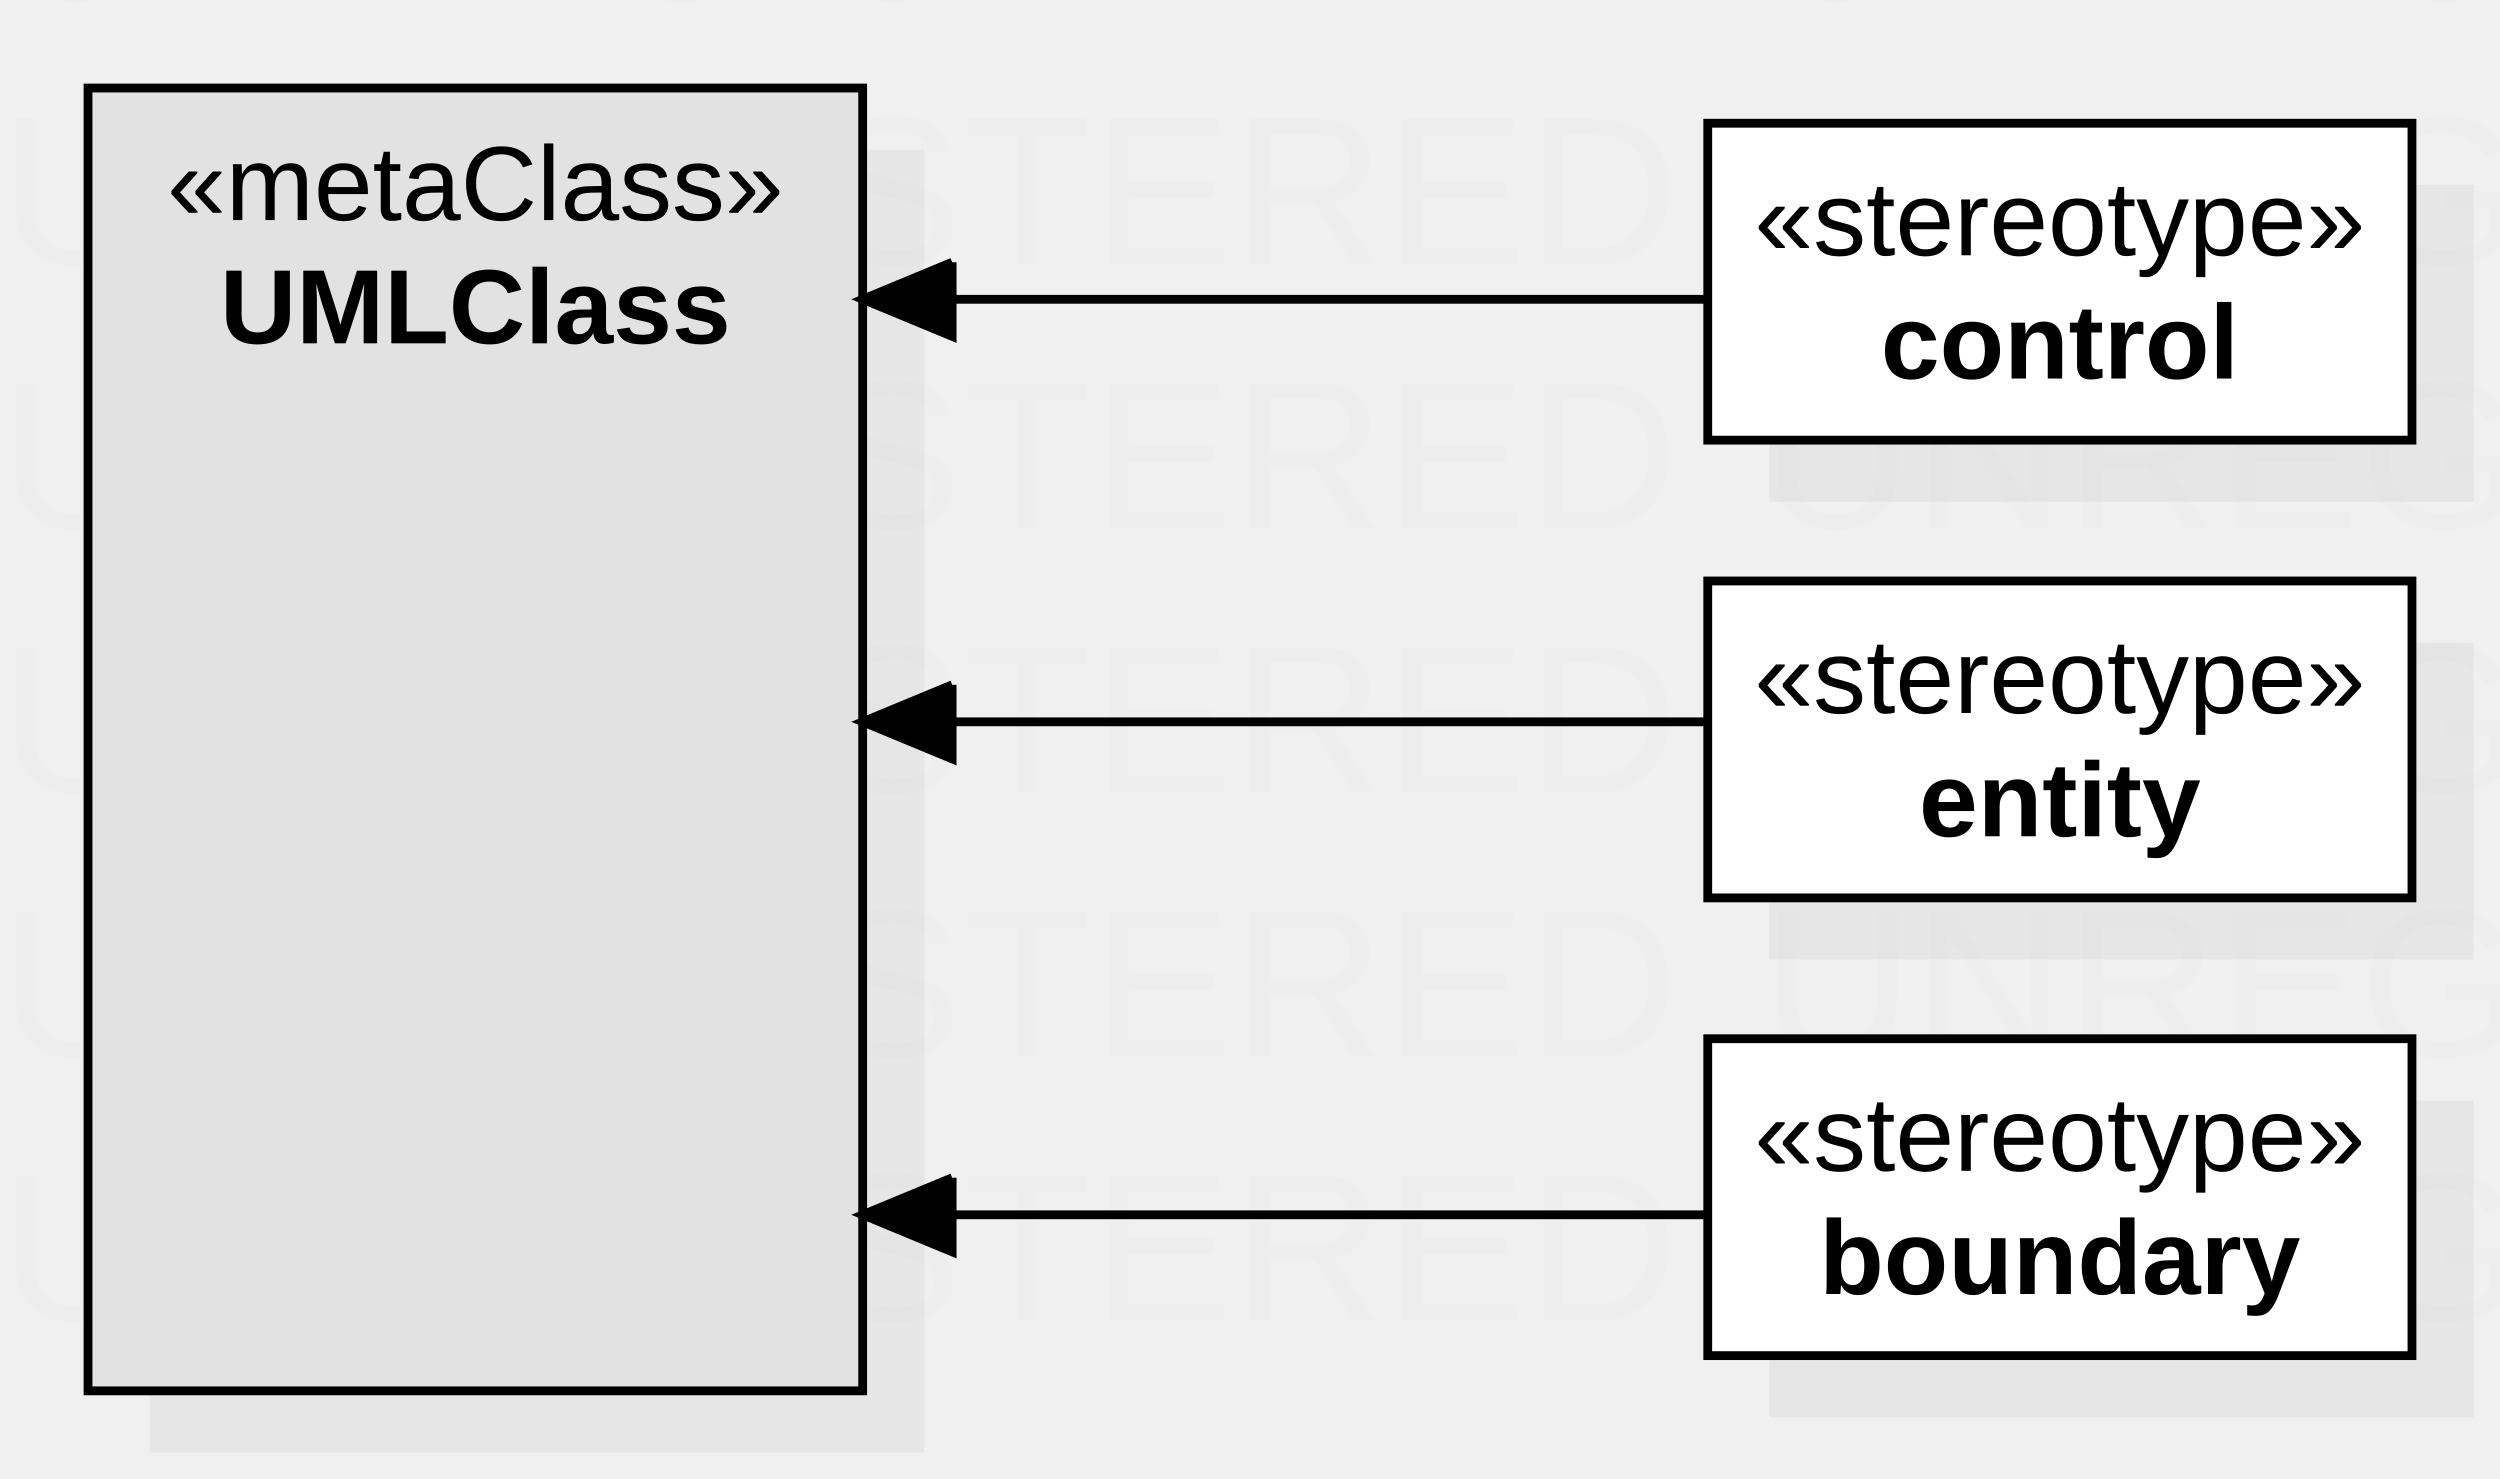
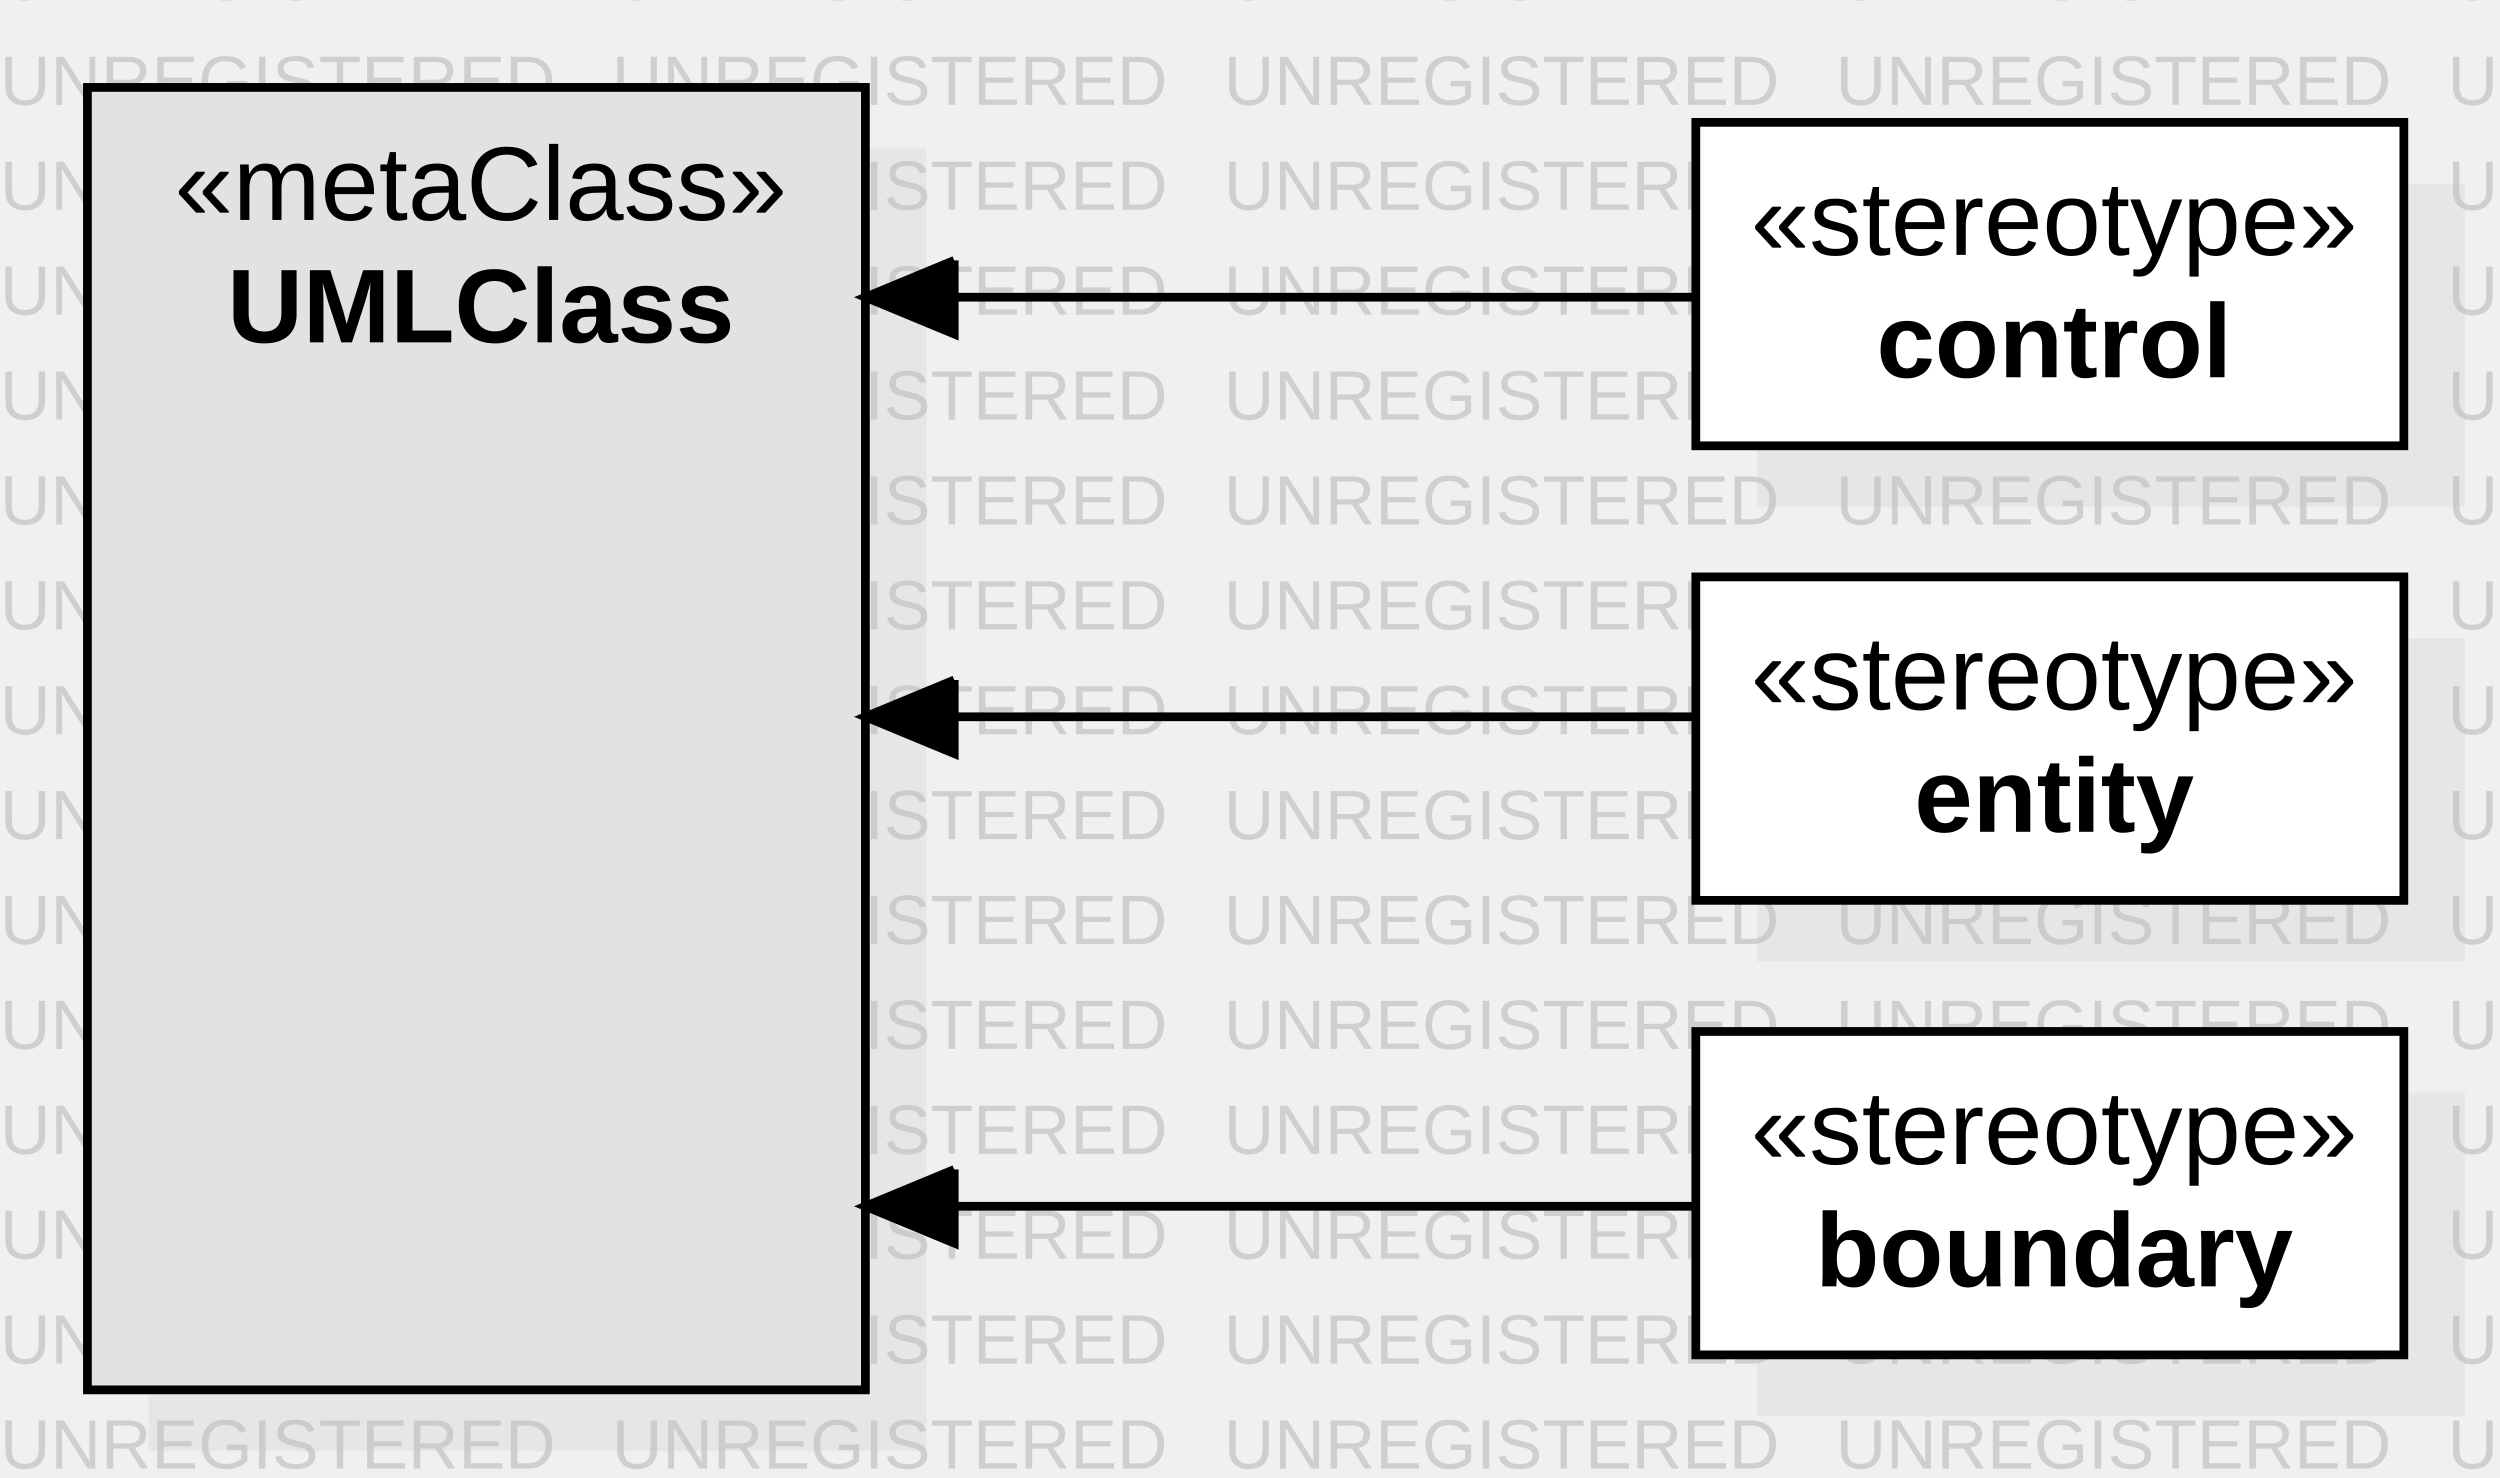
- <svg xmlns="http://www.w3.org/2000/svg" version="1.1" width="284" height="168">
+ <svg xmlns="http://www.w3.org/2000/svg" version="1.1" width="286" height="169">
  <defs />
  <g>
-     <text fill="#eeeeee" stroke="none" font-family="Arial" font-size="24px" font-style="normal" font-weight="normal" text-decoration="none" x="0" y="0">UNREGISTERED</text>
-     <text fill="#eeeeee" stroke="none" font-family="Arial" font-size="24px" font-style="normal" font-weight="normal" text-decoration="none" x="0" y="30">UNREGISTERED</text>
-     <text fill="#eeeeee" stroke="none" font-family="Arial" font-size="24px" font-style="normal" font-weight="normal" text-decoration="none" x="0" y="60">UNREGISTERED</text>
-     <text fill="#eeeeee" stroke="none" font-family="Arial" font-size="24px" font-style="normal" font-weight="normal" text-decoration="none" x="0" y="90">UNREGISTERED</text>
-     <text fill="#eeeeee" stroke="none" font-family="Arial" font-size="24px" font-style="normal" font-weight="normal" text-decoration="none" x="0" y="120">UNREGISTERED</text>
-     <text fill="#eeeeee" stroke="none" font-family="Arial" font-size="24px" font-style="normal" font-weight="normal" text-decoration="none" x="0" y="150">UNREGISTERED</text>
-     <text fill="#eeeeee" stroke="none" font-family="Arial" font-size="24px" font-style="normal" font-weight="normal" text-decoration="none" x="200" y="0">UNREGISTERED</text>
-     <text fill="#eeeeee" stroke="none" font-family="Arial" font-size="24px" font-style="normal" font-weight="normal" text-decoration="none" x="200" y="30">UNREGISTERED</text>
-     <text fill="#eeeeee" stroke="none" font-family="Arial" font-size="24px" font-style="normal" font-weight="normal" text-decoration="none" x="200" y="60">UNREGISTERED</text>
-     <text fill="#eeeeee" stroke="none" font-family="Arial" font-size="24px" font-style="normal" font-weight="normal" text-decoration="none" x="200" y="90">UNREGISTERED</text>
-     <text fill="#eeeeee" stroke="none" font-family="Arial" font-size="24px" font-style="normal" font-weight="normal" text-decoration="none" x="200" y="120">UNREGISTERED</text>
-     <text fill="#eeeeee" stroke="none" font-family="Arial" font-size="24px" font-style="normal" font-weight="normal" text-decoration="none" x="200" y="150">UNREGISTERED</text>
-     <g transform="translate(-18,-18) scale(1,1)">
-       <rect fill="#C0C0C0" stroke="none" x="219" y="91" width="80" height="36" opacity="0.2" />
+     <text fill="#cfcfcf" stroke="none" font-family="Arial" font-size="8px" font-style="normal" font-weight="normal" text-decoration="undefined" x="0" y="0" text-anchor="start" dominant-baseline="alphabetic" transform="matrix(1 0 0 1 0 0)">UNREGISTERED</text>
+     <text fill="#cfcfcf" stroke="none" font-family="Arial" font-size="8px" font-style="normal" font-weight="normal" text-decoration="undefined" x="0" y="12" text-anchor="start" dominant-baseline="alphabetic" transform="matrix(1 0 0 1 0 0)">UNREGISTERED</text>
+     <text fill="#cfcfcf" stroke="none" font-family="Arial" font-size="8px" font-style="normal" font-weight="normal" text-decoration="undefined" x="0" y="24" text-anchor="start" dominant-baseline="alphabetic" transform="matrix(1 0 0 1 0 0)">UNREGISTERED</text>
+     <text fill="#cfcfcf" stroke="none" font-family="Arial" font-size="8px" font-style="normal" font-weight="normal" text-decoration="undefined" x="0" y="36" text-anchor="start" dominant-baseline="alphabetic" transform="matrix(1 0 0 1 0 0)">UNREGISTERED</text>
+     <text fill="#cfcfcf" stroke="none" font-family="Arial" font-size="8px" font-style="normal" font-weight="normal" text-decoration="undefined" x="0" y="48" text-anchor="start" dominant-baseline="alphabetic" transform="matrix(1 0 0 1 0 0)">UNREGISTERED</text>
+     <text fill="#cfcfcf" stroke="none" font-family="Arial" font-size="8px" font-style="normal" font-weight="normal" text-decoration="undefined" x="0" y="60" text-anchor="start" dominant-baseline="alphabetic" transform="matrix(1 0 0 1 0 0)">UNREGISTERED</text>
+     <text fill="#cfcfcf" stroke="none" font-family="Arial" font-size="8px" font-style="normal" font-weight="normal" text-decoration="undefined" x="0" y="72" text-anchor="start" dominant-baseline="alphabetic" transform="matrix(1 0 0 1 0 0)">UNREGISTERED</text>
+     <text fill="#cfcfcf" stroke="none" font-family="Arial" font-size="8px" font-style="normal" font-weight="normal" text-decoration="undefined" x="0" y="84" text-anchor="start" dominant-baseline="alphabetic" transform="matrix(1 0 0 1 0 0)">UNREGISTERED</text>
+     <text fill="#cfcfcf" stroke="none" font-family="Arial" font-size="8px" font-style="normal" font-weight="normal" text-decoration="undefined" x="0" y="96" text-anchor="start" dominant-baseline="alphabetic" transform="matrix(1 0 0 1 0 0)">UNREGISTERED</text>
+     <text fill="#cfcfcf" stroke="none" font-family="Arial" font-size="8px" font-style="normal" font-weight="normal" text-decoration="undefined" x="0" y="108" text-anchor="start" dominant-baseline="alphabetic" transform="matrix(1 0 0 1 0 0)">UNREGISTERED</text>
+     <text fill="#cfcfcf" stroke="none" font-family="Arial" font-size="8px" font-style="normal" font-weight="normal" text-decoration="undefined" x="0" y="120" text-anchor="start" dominant-baseline="alphabetic" transform="matrix(1 0 0 1 0 0)">UNREGISTERED</text>
+     <text fill="#cfcfcf" stroke="none" font-family="Arial" font-size="8px" font-style="normal" font-weight="normal" text-decoration="undefined" x="0" y="132" text-anchor="start" dominant-baseline="alphabetic" transform="matrix(1 0 0 1 0 0)">UNREGISTERED</text>
+     <text fill="#cfcfcf" stroke="none" font-family="Arial" font-size="8px" font-style="normal" font-weight="normal" text-decoration="undefined" x="0" y="144" text-anchor="start" dominant-baseline="alphabetic" transform="matrix(1 0 0 1 0 0)">UNREGISTERED</text>
+     <text fill="#cfcfcf" stroke="none" font-family="Arial" font-size="8px" font-style="normal" font-weight="normal" text-decoration="undefined" x="0" y="156" text-anchor="start" dominant-baseline="alphabetic" transform="matrix(1 0 0 1 0 0)">UNREGISTERED</text>
+     <text fill="#cfcfcf" stroke="none" font-family="Arial" font-size="8px" font-style="normal" font-weight="normal" text-decoration="undefined" x="0" y="168" text-anchor="start" dominant-baseline="alphabetic" transform="matrix(1 0 0 1 0 0)">UNREGISTERED</text>
+     <text fill="#cfcfcf" stroke="none" font-family="Arial" font-size="8px" font-style="normal" font-weight="normal" text-decoration="undefined" x="70" y="0" text-anchor="start" dominant-baseline="alphabetic" transform="matrix(1 0 0 1 0 0)">UNREGISTERED</text>
+     <text fill="#cfcfcf" stroke="none" font-family="Arial" font-size="8px" font-style="normal" font-weight="normal" text-decoration="undefined" x="70" y="12" text-anchor="start" dominant-baseline="alphabetic" transform="matrix(1 0 0 1 0 0)">UNREGISTERED</text>
+     <text fill="#cfcfcf" stroke="none" font-family="Arial" font-size="8px" font-style="normal" font-weight="normal" text-decoration="undefined" x="70" y="24" text-anchor="start" dominant-baseline="alphabetic" transform="matrix(1 0 0 1 0 0)">UNREGISTERED</text>
+     <text fill="#cfcfcf" stroke="none" font-family="Arial" font-size="8px" font-style="normal" font-weight="normal" text-decoration="undefined" x="70" y="36" text-anchor="start" dominant-baseline="alphabetic" transform="matrix(1 0 0 1 0 0)">UNREGISTERED</text>
+     <text fill="#cfcfcf" stroke="none" font-family="Arial" font-size="8px" font-style="normal" font-weight="normal" text-decoration="undefined" x="70" y="48" text-anchor="start" dominant-baseline="alphabetic" transform="matrix(1 0 0 1 0 0)">UNREGISTERED</text>
+     <text fill="#cfcfcf" stroke="none" font-family="Arial" font-size="8px" font-style="normal" font-weight="normal" text-decoration="undefined" x="70" y="60" text-anchor="start" dominant-baseline="alphabetic" transform="matrix(1 0 0 1 0 0)">UNREGISTERED</text>
+     <text fill="#cfcfcf" stroke="none" font-family="Arial" font-size="8px" font-style="normal" font-weight="normal" text-decoration="undefined" x="70" y="72" text-anchor="start" dominant-baseline="alphabetic" transform="matrix(1 0 0 1 0 0)">UNREGISTERED</text>
+     <text fill="#cfcfcf" stroke="none" font-family="Arial" font-size="8px" font-style="normal" font-weight="normal" text-decoration="undefined" x="70" y="84" text-anchor="start" dominant-baseline="alphabetic" transform="matrix(1 0 0 1 0 0)">UNREGISTERED</text>
+     <text fill="#cfcfcf" stroke="none" font-family="Arial" font-size="8px" font-style="normal" font-weight="normal" text-decoration="undefined" x="70" y="96" text-anchor="start" dominant-baseline="alphabetic" transform="matrix(1 0 0 1 0 0)">UNREGISTERED</text>
+     <text fill="#cfcfcf" stroke="none" font-family="Arial" font-size="8px" font-style="normal" font-weight="normal" text-decoration="undefined" x="70" y="108" text-anchor="start" dominant-baseline="alphabetic" transform="matrix(1 0 0 1 0 0)">UNREGISTERED</text>
+     <text fill="#cfcfcf" stroke="none" font-family="Arial" font-size="8px" font-style="normal" font-weight="normal" text-decoration="undefined" x="70" y="120" text-anchor="start" dominant-baseline="alphabetic" transform="matrix(1 0 0 1 0 0)">UNREGISTERED</text>
+     <text fill="#cfcfcf" stroke="none" font-family="Arial" font-size="8px" font-style="normal" font-weight="normal" text-decoration="undefined" x="70" y="132" text-anchor="start" dominant-baseline="alphabetic" transform="matrix(1 0 0 1 0 0)">UNREGISTERED</text>
+     <text fill="#cfcfcf" stroke="none" font-family="Arial" font-size="8px" font-style="normal" font-weight="normal" text-decoration="undefined" x="70" y="144" text-anchor="start" dominant-baseline="alphabetic" transform="matrix(1 0 0 1 0 0)">UNREGISTERED</text>
+     <text fill="#cfcfcf" stroke="none" font-family="Arial" font-size="8px" font-style="normal" font-weight="normal" text-decoration="undefined" x="70" y="156" text-anchor="start" dominant-baseline="alphabetic" transform="matrix(1 0 0 1 0 0)">UNREGISTERED</text>
+     <text fill="#cfcfcf" stroke="none" font-family="Arial" font-size="8px" font-style="normal" font-weight="normal" text-decoration="undefined" x="70" y="168" text-anchor="start" dominant-baseline="alphabetic" transform="matrix(1 0 0 1 0 0)">UNREGISTERED</text>
+     <text fill="#cfcfcf" stroke="none" font-family="Arial" font-size="8px" font-style="normal" font-weight="normal" text-decoration="undefined" x="140" y="0" text-anchor="start" dominant-baseline="alphabetic" transform="matrix(1 0 0 1 0 0)">UNREGISTERED</text>
+     <text fill="#cfcfcf" stroke="none" font-family="Arial" font-size="8px" font-style="normal" font-weight="normal" text-decoration="undefined" x="140" y="12" text-anchor="start" dominant-baseline="alphabetic" transform="matrix(1 0 0 1 0 0)">UNREGISTERED</text>
+     <text fill="#cfcfcf" stroke="none" font-family="Arial" font-size="8px" font-style="normal" font-weight="normal" text-decoration="undefined" x="140" y="24" text-anchor="start" dominant-baseline="alphabetic" transform="matrix(1 0 0 1 0 0)">UNREGISTERED</text>
+     <text fill="#cfcfcf" stroke="none" font-family="Arial" font-size="8px" font-style="normal" font-weight="normal" text-decoration="undefined" x="140" y="36" text-anchor="start" dominant-baseline="alphabetic" transform="matrix(1 0 0 1 0 0)">UNREGISTERED</text>
+     <text fill="#cfcfcf" stroke="none" font-family="Arial" font-size="8px" font-style="normal" font-weight="normal" text-decoration="undefined" x="140" y="48" text-anchor="start" dominant-baseline="alphabetic" transform="matrix(1 0 0 1 0 0)">UNREGISTERED</text>
+     <text fill="#cfcfcf" stroke="none" font-family="Arial" font-size="8px" font-style="normal" font-weight="normal" text-decoration="undefined" x="140" y="60" text-anchor="start" dominant-baseline="alphabetic" transform="matrix(1 0 0 1 0 0)">UNREGISTERED</text>
+     <text fill="#cfcfcf" stroke="none" font-family="Arial" font-size="8px" font-style="normal" font-weight="normal" text-decoration="undefined" x="140" y="72" text-anchor="start" dominant-baseline="alphabetic" transform="matrix(1 0 0 1 0 0)">UNREGISTERED</text>
+     <text fill="#cfcfcf" stroke="none" font-family="Arial" font-size="8px" font-style="normal" font-weight="normal" text-decoration="undefined" x="140" y="84" text-anchor="start" dominant-baseline="alphabetic" transform="matrix(1 0 0 1 0 0)">UNREGISTERED</text>
+     <text fill="#cfcfcf" stroke="none" font-family="Arial" font-size="8px" font-style="normal" font-weight="normal" text-decoration="undefined" x="140" y="96" text-anchor="start" dominant-baseline="alphabetic" transform="matrix(1 0 0 1 0 0)">UNREGISTERED</text>
+     <text fill="#cfcfcf" stroke="none" font-family="Arial" font-size="8px" font-style="normal" font-weight="normal" text-decoration="undefined" x="140" y="108" text-anchor="start" dominant-baseline="alphabetic" transform="matrix(1 0 0 1 0 0)">UNREGISTERED</text>
+     <text fill="#cfcfcf" stroke="none" font-family="Arial" font-size="8px" font-style="normal" font-weight="normal" text-decoration="undefined" x="140" y="120" text-anchor="start" dominant-baseline="alphabetic" transform="matrix(1 0 0 1 0 0)">UNREGISTERED</text>
+     <text fill="#cfcfcf" stroke="none" font-family="Arial" font-size="8px" font-style="normal" font-weight="normal" text-decoration="undefined" x="140" y="132" text-anchor="start" dominant-baseline="alphabetic" transform="matrix(1 0 0 1 0 0)">UNREGISTERED</text>
+     <text fill="#cfcfcf" stroke="none" font-family="Arial" font-size="8px" font-style="normal" font-weight="normal" text-decoration="undefined" x="140" y="144" text-anchor="start" dominant-baseline="alphabetic" transform="matrix(1 0 0 1 0 0)">UNREGISTERED</text>
+     <text fill="#cfcfcf" stroke="none" font-family="Arial" font-size="8px" font-style="normal" font-weight="normal" text-decoration="undefined" x="140" y="156" text-anchor="start" dominant-baseline="alphabetic" transform="matrix(1 0 0 1 0 0)">UNREGISTERED</text>
+     <text fill="#cfcfcf" stroke="none" font-family="Arial" font-size="8px" font-style="normal" font-weight="normal" text-decoration="undefined" x="140" y="168" text-anchor="start" dominant-baseline="alphabetic" transform="matrix(1 0 0 1 0 0)">UNREGISTERED</text>
+     <text fill="#cfcfcf" stroke="none" font-family="Arial" font-size="8px" font-style="normal" font-weight="normal" text-decoration="undefined" x="210" y="0" text-anchor="start" dominant-baseline="alphabetic" transform="matrix(1 0 0 1 0 0)">UNREGISTERED</text>
+     <text fill="#cfcfcf" stroke="none" font-family="Arial" font-size="8px" font-style="normal" font-weight="normal" text-decoration="undefined" x="210" y="12" text-anchor="start" dominant-baseline="alphabetic" transform="matrix(1 0 0 1 0 0)">UNREGISTERED</text>
+     <text fill="#cfcfcf" stroke="none" font-family="Arial" font-size="8px" font-style="normal" font-weight="normal" text-decoration="undefined" x="210" y="24" text-anchor="start" dominant-baseline="alphabetic" transform="matrix(1 0 0 1 0 0)">UNREGISTERED</text>
+     <text fill="#cfcfcf" stroke="none" font-family="Arial" font-size="8px" font-style="normal" font-weight="normal" text-decoration="undefined" x="210" y="36" text-anchor="start" dominant-baseline="alphabetic" transform="matrix(1 0 0 1 0 0)">UNREGISTERED</text>
+     <text fill="#cfcfcf" stroke="none" font-family="Arial" font-size="8px" font-style="normal" font-weight="normal" text-decoration="undefined" x="210" y="48" text-anchor="start" dominant-baseline="alphabetic" transform="matrix(1 0 0 1 0 0)">UNREGISTERED</text>
+     <text fill="#cfcfcf" stroke="none" font-family="Arial" font-size="8px" font-style="normal" font-weight="normal" text-decoration="undefined" x="210" y="60" text-anchor="start" dominant-baseline="alphabetic" transform="matrix(1 0 0 1 0 0)">UNREGISTERED</text>
+     <text fill="#cfcfcf" stroke="none" font-family="Arial" font-size="8px" font-style="normal" font-weight="normal" text-decoration="undefined" x="210" y="72" text-anchor="start" dominant-baseline="alphabetic" transform="matrix(1 0 0 1 0 0)">UNREGISTERED</text>
+     <text fill="#cfcfcf" stroke="none" font-family="Arial" font-size="8px" font-style="normal" font-weight="normal" text-decoration="undefined" x="210" y="84" text-anchor="start" dominant-baseline="alphabetic" transform="matrix(1 0 0 1 0 0)">UNREGISTERED</text>
+     <text fill="#cfcfcf" stroke="none" font-family="Arial" font-size="8px" font-style="normal" font-weight="normal" text-decoration="undefined" x="210" y="96" text-anchor="start" dominant-baseline="alphabetic" transform="matrix(1 0 0 1 0 0)">UNREGISTERED</text>
+     <text fill="#cfcfcf" stroke="none" font-family="Arial" font-size="8px" font-style="normal" font-weight="normal" text-decoration="undefined" x="210" y="108" text-anchor="start" dominant-baseline="alphabetic" transform="matrix(1 0 0 1 0 0)">UNREGISTERED</text>
+     <text fill="#cfcfcf" stroke="none" font-family="Arial" font-size="8px" font-style="normal" font-weight="normal" text-decoration="undefined" x="210" y="120" text-anchor="start" dominant-baseline="alphabetic" transform="matrix(1 0 0 1 0 0)">UNREGISTERED</text>
+     <text fill="#cfcfcf" stroke="none" font-family="Arial" font-size="8px" font-style="normal" font-weight="normal" text-decoration="undefined" x="210" y="132" text-anchor="start" dominant-baseline="alphabetic" transform="matrix(1 0 0 1 0 0)">UNREGISTERED</text>
+     <text fill="#cfcfcf" stroke="none" font-family="Arial" font-size="8px" font-style="normal" font-weight="normal" text-decoration="undefined" x="210" y="144" text-anchor="start" dominant-baseline="alphabetic" transform="matrix(1 0 0 1 0 0)">UNREGISTERED</text>
+     <text fill="#cfcfcf" stroke="none" font-family="Arial" font-size="8px" font-style="normal" font-weight="normal" text-decoration="undefined" x="210" y="156" text-anchor="start" dominant-baseline="alphabetic" transform="matrix(1 0 0 1 0 0)">UNREGISTERED</text>
+     <text fill="#cfcfcf" stroke="none" font-family="Arial" font-size="8px" font-style="normal" font-weight="normal" text-decoration="undefined" x="210" y="168" text-anchor="start" dominant-baseline="alphabetic" transform="matrix(1 0 0 1 0 0)">UNREGISTERED</text>
+     <text fill="#cfcfcf" stroke="none" font-family="Arial" font-size="8px" font-style="normal" font-weight="normal" text-decoration="undefined" x="280" y="0" text-anchor="start" dominant-baseline="alphabetic" transform="matrix(1 0 0 1 0 0)">UNREGISTERED</text>
+     <text fill="#cfcfcf" stroke="none" font-family="Arial" font-size="8px" font-style="normal" font-weight="normal" text-decoration="undefined" x="280" y="12" text-anchor="start" dominant-baseline="alphabetic" transform="matrix(1 0 0 1 0 0)">UNREGISTERED</text>
+     <text fill="#cfcfcf" stroke="none" font-family="Arial" font-size="8px" font-style="normal" font-weight="normal" text-decoration="undefined" x="280" y="24" text-anchor="start" dominant-baseline="alphabetic" transform="matrix(1 0 0 1 0 0)">UNREGISTERED</text>
+     <text fill="#cfcfcf" stroke="none" font-family="Arial" font-size="8px" font-style="normal" font-weight="normal" text-decoration="undefined" x="280" y="36" text-anchor="start" dominant-baseline="alphabetic" transform="matrix(1 0 0 1 0 0)">UNREGISTERED</text>
+     <text fill="#cfcfcf" stroke="none" font-family="Arial" font-size="8px" font-style="normal" font-weight="normal" text-decoration="undefined" x="280" y="48" text-anchor="start" dominant-baseline="alphabetic" transform="matrix(1 0 0 1 0 0)">UNREGISTERED</text>
+     <text fill="#cfcfcf" stroke="none" font-family="Arial" font-size="8px" font-style="normal" font-weight="normal" text-decoration="undefined" x="280" y="60" text-anchor="start" dominant-baseline="alphabetic" transform="matrix(1 0 0 1 0 0)">UNREGISTERED</text>
+     <text fill="#cfcfcf" stroke="none" font-family="Arial" font-size="8px" font-style="normal" font-weight="normal" text-decoration="undefined" x="280" y="72" text-anchor="start" dominant-baseline="alphabetic" transform="matrix(1 0 0 1 0 0)">UNREGISTERED</text>
+     <text fill="#cfcfcf" stroke="none" font-family="Arial" font-size="8px" font-style="normal" font-weight="normal" text-decoration="undefined" x="280" y="84" text-anchor="start" dominant-baseline="alphabetic" transform="matrix(1 0 0 1 0 0)">UNREGISTERED</text>
+     <text fill="#cfcfcf" stroke="none" font-family="Arial" font-size="8px" font-style="normal" font-weight="normal" text-decoration="undefined" x="280" y="96" text-anchor="start" dominant-baseline="alphabetic" transform="matrix(1 0 0 1 0 0)">UNREGISTERED</text>
+     <text fill="#cfcfcf" stroke="none" font-family="Arial" font-size="8px" font-style="normal" font-weight="normal" text-decoration="undefined" x="280" y="108" text-anchor="start" dominant-baseline="alphabetic" transform="matrix(1 0 0 1 0 0)">UNREGISTERED</text>
+     <text fill="#cfcfcf" stroke="none" font-family="Arial" font-size="8px" font-style="normal" font-weight="normal" text-decoration="undefined" x="280" y="120" text-anchor="start" dominant-baseline="alphabetic" transform="matrix(1 0 0 1 0 0)">UNREGISTERED</text>
+     <text fill="#cfcfcf" stroke="none" font-family="Arial" font-size="8px" font-style="normal" font-weight="normal" text-decoration="undefined" x="280" y="132" text-anchor="start" dominant-baseline="alphabetic" transform="matrix(1 0 0 1 0 0)">UNREGISTERED</text>
+     <text fill="#cfcfcf" stroke="none" font-family="Arial" font-size="8px" font-style="normal" font-weight="normal" text-decoration="undefined" x="280" y="144" text-anchor="start" dominant-baseline="alphabetic" transform="matrix(1 0 0 1 0 0)">UNREGISTERED</text>
+     <text fill="#cfcfcf" stroke="none" font-family="Arial" font-size="8px" font-style="normal" font-weight="normal" text-decoration="undefined" x="280" y="156" text-anchor="start" dominant-baseline="alphabetic" transform="matrix(1 0 0 1 0 0)">UNREGISTERED</text>
+     <text fill="#cfcfcf" stroke="none" font-family="Arial" font-size="8px" font-style="normal" font-weight="normal" text-decoration="undefined" x="280" y="168" text-anchor="start" dominant-baseline="alphabetic" transform="matrix(1 0 0 1 0 0)">UNREGISTERED</text>
+     <g>
+       <rect fill="#C0C0C0" stroke="none" x="219" y="91" width="81" height="37" transform="matrix(1 0 0 1 -18 -18)" fill-opacity="0.2" />
    </g>
-     <g transform="translate(-18,-18) scale(1,1)">
-       <rect fill="#ffffff" stroke="none" x="212" y="84" width="80" height="36" />
+     <g>
+       <rect fill="#ffffff" stroke="none" x="212" y="84" width="81" height="37" transform="matrix(1 0 0 1 -18 -18)" />
    </g>
-     <g transform="translate(-18,-18) scale(1,1)">
-       <path fill="none" stroke="#000000" d="M 212 84 L 292 84 L 292 120 L 212 120 L 212 84 Z Z" stroke-miterlimit="10" />
+     <g>
+       <path fill="none" stroke="#000000" paint-order="fill stroke markers" d=" M 194 66 L 275 66 L 275 103 L 194 103 L 194 66 Z Z" stroke-miterlimit="10" stroke-dasharray="" />
    </g>
-     <g transform="translate(-18,-18) scale(1,1)">
+     <g>
      <g>
        <path fill="none" stroke="none" />
-         <text fill="#000000" stroke="none" font-family="Arial" font-size="12px" font-style="normal" font-weight="normal" text-decoration="none" x="217.31" y="99">«stereotype»</text>
+         <text fill="#000000" stroke="none" font-family="Arial" font-size="12px" font-style="normal" font-weight="normal" text-decoration="undefined" x="253" y="95" text-anchor="middle" dominant-baseline="central" transform="matrix(1 0 0 1 -18 -18)">«stereotype»</text>
      </g>
    </g>
-     <g transform="translate(-18,-18) scale(1,1)">
+     <g>
      <g>
        <path fill="none" stroke="none" />
-         <text fill="#000000" stroke="none" font-family="Arial" font-size="12px" font-style="normal" font-weight="bold" text-decoration="none" x="235.998" y="113">entity</text>
+         <text fill="#000000" stroke="none" font-family="Arial" font-size="12px" font-style="normal" font-weight="bold" text-decoration="undefined" x="253" y="109" text-anchor="middle" dominant-baseline="central" transform="matrix(1 0 0 1 -18 -18)">entity</text>
      </g>
    </g>
-     <g transform="translate(-18,-18) scale(1,1)">
-       <rect fill="#C0C0C0" stroke="none" x="35" y="35" width="88" height="148" opacity="0.2" />
+     <g>
+       <rect fill="#C0C0C0" stroke="none" x="35" y="35" width="89" height="149" transform="matrix(1 0 0 1 -18 -18)" fill-opacity="0.2" />
    </g>
-     <g transform="translate(-18,-18) scale(1,1)">
-       <rect fill="#e2e2e2" stroke="none" x="28" y="28" width="88" height="148" />
+     <g>
+       <rect fill="#e2e2e2" stroke="none" x="28" y="28" width="89" height="149" transform="matrix(1 0 0 1 -18 -18)" />
    </g>
-     <g transform="translate(-18,-18) scale(1,1)">
-       <path fill="none" stroke="#000000" d="M 28 28 L 116 28 L 116 176 L 28 176 L 28 28 Z Z" stroke-miterlimit="10" />
+     <g>
+       <path fill="none" stroke="#000000" paint-order="fill stroke markers" d=" M 10 10 L 99 10 L 99 159 L 10 159 L 10 10 Z Z" stroke-miterlimit="10" stroke-dasharray="" />
    </g>
-     <g transform="translate(-18,-18) scale(1,1)">
+     <g>
      <g>
        <path fill="none" stroke="none" />
-         <text fill="#000000" stroke="none" font-family="Arial" font-size="12px" font-style="normal" font-weight="normal" text-decoration="none" x="36.984" y="43">«metaClass»</text>
+         <text fill="#000000" stroke="none" font-family="Arial" font-size="12px" font-style="normal" font-weight="normal" text-decoration="undefined" x="73" y="39" text-anchor="middle" dominant-baseline="central" transform="matrix(1 0 0 1 -18 -18)">«metaClass»</text>
      </g>
    </g>
-     <g transform="translate(-18,-18) scale(1,1)">
+     <g>
      <g>
        <path fill="none" stroke="none" />
-         <text fill="#000000" stroke="none" font-family="Arial" font-size="12px" font-style="normal" font-weight="bold" text-decoration="none" x="42.993" y="57">UMLClass</text>
+         <text fill="#000000" stroke="none" font-family="Arial" font-size="12px" font-style="normal" font-weight="bold" text-decoration="undefined" x="73" y="53" text-anchor="middle" dominant-baseline="central" transform="matrix(1 0 0 1 -18 -18)">UMLClass</text>
      </g>
    </g>
-     <g transform="translate(-18,-18) scale(1,1)">
-       <path fill="none" stroke="#000000" d="M 212 100 L 116 100" stroke-miterlimit="10" />
+     <g>
+       <path fill="none" stroke="#000000" paint-order="fill stroke markers" d=" M 194 82 L 99 82" stroke-miterlimit="10" stroke-dasharray="" />
    </g>
-     <g transform="translate(-18,-18) scale(1,1)">
-       <path fill="#000000" stroke="none" d="M 126.163 95.79 L 116 100 L 126.163 104.21" />
+     <g>
+       <path fill="#000000" stroke="none" paint-order="stroke fill markers" d=" M 109.163 77.79 L 99 82 L 109.163 86.21" />
    </g>
-     <g transform="translate(-18,-18) scale(1,1)">
-       <path fill="none" stroke="#000000" d="M 126.163 95.79 L 116 100 L 126.163 104.21 L 126.163 95.79" stroke-miterlimit="10" />
+     <g>
+       <path fill="none" stroke="#000000" paint-order="fill stroke markers" d=" M 109.163 77.79 L 99 82 L 109.163 86.21 L 109.163 77.79" stroke-miterlimit="10" stroke-dasharray="" />
    </g>
-     <g transform="translate(-18,-18) scale(1,1)">
-       <rect fill="#C0C0C0" stroke="none" x="219" y="39" width="80" height="36" opacity="0.2" />
+     <g>
+       <rect fill="#C0C0C0" stroke="none" x="219" y="39" width="81" height="37" transform="matrix(1 0 0 1 -18 -18)" fill-opacity="0.2" />
    </g>
-     <g transform="translate(-18,-18) scale(1,1)">
-       <rect fill="#ffffff" stroke="none" x="212" y="32" width="80" height="36" />
+     <g>
+       <rect fill="#ffffff" stroke="none" x="212" y="32" width="81" height="37" transform="matrix(1 0 0 1 -18 -18)" />
    </g>
-     <g transform="translate(-18,-18) scale(1,1)">
-       <path fill="none" stroke="#000000" d="M 212 32 L 292 32 L 292 68 L 212 68 L 212 32 Z Z" stroke-miterlimit="10" />
+     <g>
+       <path fill="none" stroke="#000000" paint-order="fill stroke markers" d=" M 194 14 L 275 14 L 275 51 L 194 51 L 194 14 Z Z" stroke-miterlimit="10" stroke-dasharray="" />
    </g>
-     <g transform="translate(-18,-18) scale(1,1)">
+     <g>
      <g>
        <path fill="none" stroke="none" />
-         <text fill="#000000" stroke="none" font-family="Arial" font-size="12px" font-style="normal" font-weight="normal" text-decoration="none" x="217.31" y="47">«stereotype»</text>
+         <text fill="#000000" stroke="none" font-family="Arial" font-size="12px" font-style="normal" font-weight="normal" text-decoration="undefined" x="253" y="43" text-anchor="middle" dominant-baseline="central" transform="matrix(1 0 0 1 -18 -18)">«stereotype»</text>
      </g>
    </g>
-     <g transform="translate(-18,-18) scale(1,1)">
+     <g>
      <g>
        <path fill="none" stroke="none" />
-         <text fill="#000000" stroke="none" font-family="Arial" font-size="12px" font-style="normal" font-weight="bold" text-decoration="none" x="231.668" y="61">control</text>
+         <text fill="#000000" stroke="none" font-family="Arial" font-size="12px" font-style="normal" font-weight="bold" text-decoration="undefined" x="253" y="57" text-anchor="middle" dominant-baseline="central" transform="matrix(1 0 0 1 -18 -18)">control</text>
      </g>
    </g>
-     <g transform="translate(-18,-18) scale(1,1)">
-       <path fill="none" stroke="#000000" d="M 212 52 L 116 52" stroke-miterlimit="10" />
+     <g>
+       <path fill="none" stroke="#000000" paint-order="fill stroke markers" d=" M 194 34 L 99 34" stroke-miterlimit="10" stroke-dasharray="" />
    </g>
-     <g transform="translate(-18,-18) scale(1,1)">
-       <path fill="#000000" stroke="none" d="M 126.163 47.79 L 116 52 L 126.163 56.21" />
+     <g>
+       <path fill="#000000" stroke="none" paint-order="stroke fill markers" d=" M 109.163 29.79 L 99 34 L 109.163 38.21" />
    </g>
-     <g transform="translate(-18,-18) scale(1,1)">
-       <path fill="none" stroke="#000000" d="M 126.163 47.79 L 116 52 L 126.163 56.21 L 126.163 47.79" stroke-miterlimit="10" />
+     <g>
+       <path fill="none" stroke="#000000" paint-order="fill stroke markers" d=" M 109.163 29.79 L 99 34 L 109.163 38.21 L 109.163 29.79" stroke-miterlimit="10" stroke-dasharray="" />
    </g>
-     <g transform="translate(-18,-18) scale(1,1)">
-       <rect fill="#C0C0C0" stroke="none" x="219" y="143" width="80" height="36" opacity="0.2" />
+     <g>
+       <rect fill="#C0C0C0" stroke="none" x="219" y="143" width="81" height="37" transform="matrix(1 0 0 1 -18 -18)" fill-opacity="0.2" />
    </g>
-     <g transform="translate(-18,-18) scale(1,1)">
-       <rect fill="#ffffff" stroke="none" x="212" y="136" width="80" height="36" />
+     <g>
+       <rect fill="#ffffff" stroke="none" x="212" y="136" width="81" height="37" transform="matrix(1 0 0 1 -18 -18)" />
    </g>
-     <g transform="translate(-18,-18) scale(1,1)">
-       <path fill="none" stroke="#000000" d="M 212 136 L 292 136 L 292 172 L 212 172 L 212 136 Z Z" stroke-miterlimit="10" />
+     <g>
+       <path fill="none" stroke="#000000" paint-order="fill stroke markers" d=" M 194 118 L 275 118 L 275 155 L 194 155 L 194 118 Z Z" stroke-miterlimit="10" stroke-dasharray="" />
    </g>
-     <g transform="translate(-18,-18) scale(1,1)">
+     <g>
      <g>
        <path fill="none" stroke="none" />
-         <text fill="#000000" stroke="none" font-family="Arial" font-size="12px" font-style="normal" font-weight="normal" text-decoration="none" x="217.31" y="151">«stereotype»</text>
+         <text fill="#000000" stroke="none" font-family="Arial" font-size="12px" font-style="normal" font-weight="normal" text-decoration="undefined" x="253" y="147" text-anchor="middle" dominant-baseline="central" transform="matrix(1 0 0 1 -18 -18)">«stereotype»</text>
      </g>
    </g>
-     <g transform="translate(-18,-18) scale(1,1)">
+     <g>
      <g>
        <path fill="none" stroke="none" />
-         <text fill="#000000" stroke="none" font-family="Arial" font-size="12px" font-style="normal" font-weight="bold" text-decoration="none" x="224.666" y="165">boundary</text>
+         <text fill="#000000" stroke="none" font-family="Arial" font-size="12px" font-style="normal" font-weight="bold" text-decoration="undefined" x="253" y="161" text-anchor="middle" dominant-baseline="central" transform="matrix(1 0 0 1 -18 -18)">boundary</text>
      </g>
    </g>
-     <g transform="translate(-18,-18) scale(1,1)">
-       <path fill="none" stroke="#000000" d="M 212 156 L 116 156" stroke-miterlimit="10" />
+     <g>
+       <path fill="none" stroke="#000000" paint-order="fill stroke markers" d=" M 194 138 L 99 138" stroke-miterlimit="10" stroke-dasharray="" />
    </g>
-     <g transform="translate(-18,-18) scale(1,1)">
-       <path fill="#000000" stroke="none" d="M 126.163 151.79 L 116 156 L 126.163 160.21" />
+     <g>
+       <path fill="#000000" stroke="none" paint-order="stroke fill markers" d=" M 109.163 133.79 L 99 138 L 109.163 142.21" />
    </g>
-     <g transform="translate(-18,-18) scale(1,1)">
-       <path fill="none" stroke="#000000" d="M 126.163 151.79 L 116 156 L 126.163 160.21 L 126.163 151.79" stroke-miterlimit="10" />
+     <g>
+       <path fill="none" stroke="#000000" paint-order="fill stroke markers" d=" M 109.163 133.79 L 99 138 L 109.163 142.21 L 109.163 133.79" stroke-miterlimit="10" stroke-dasharray="" />
    </g>
  </g>
</svg>
